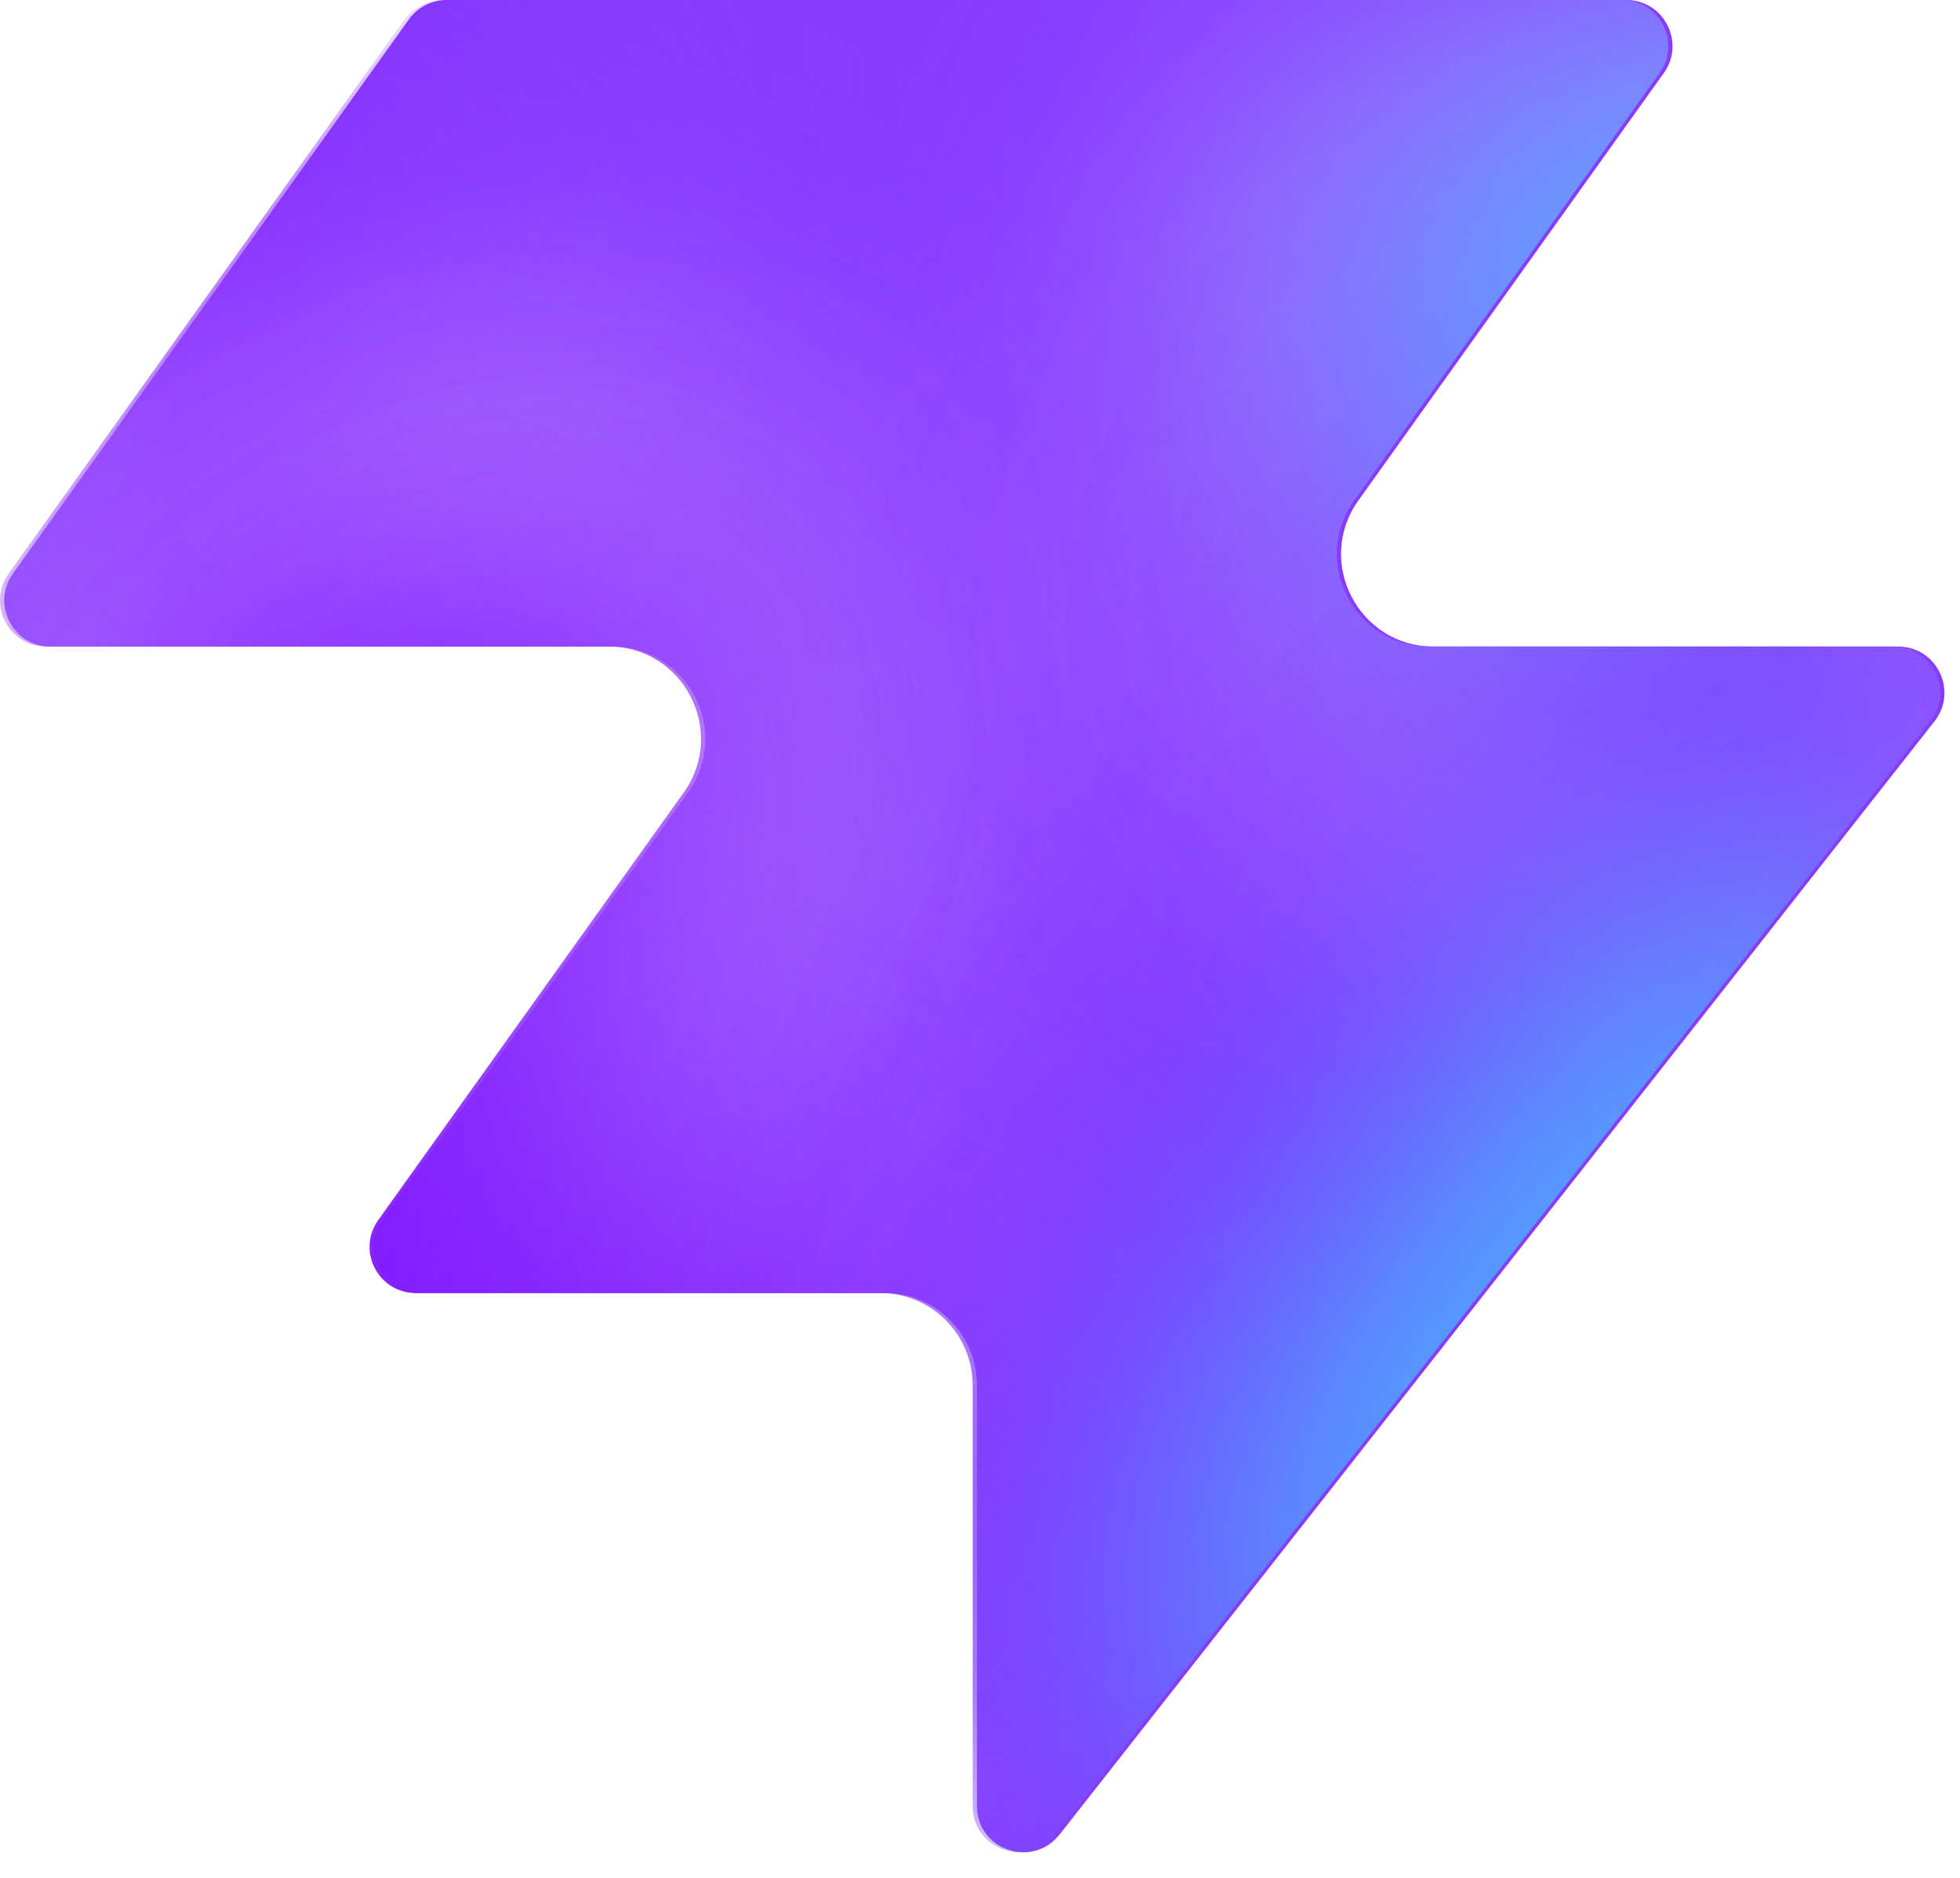
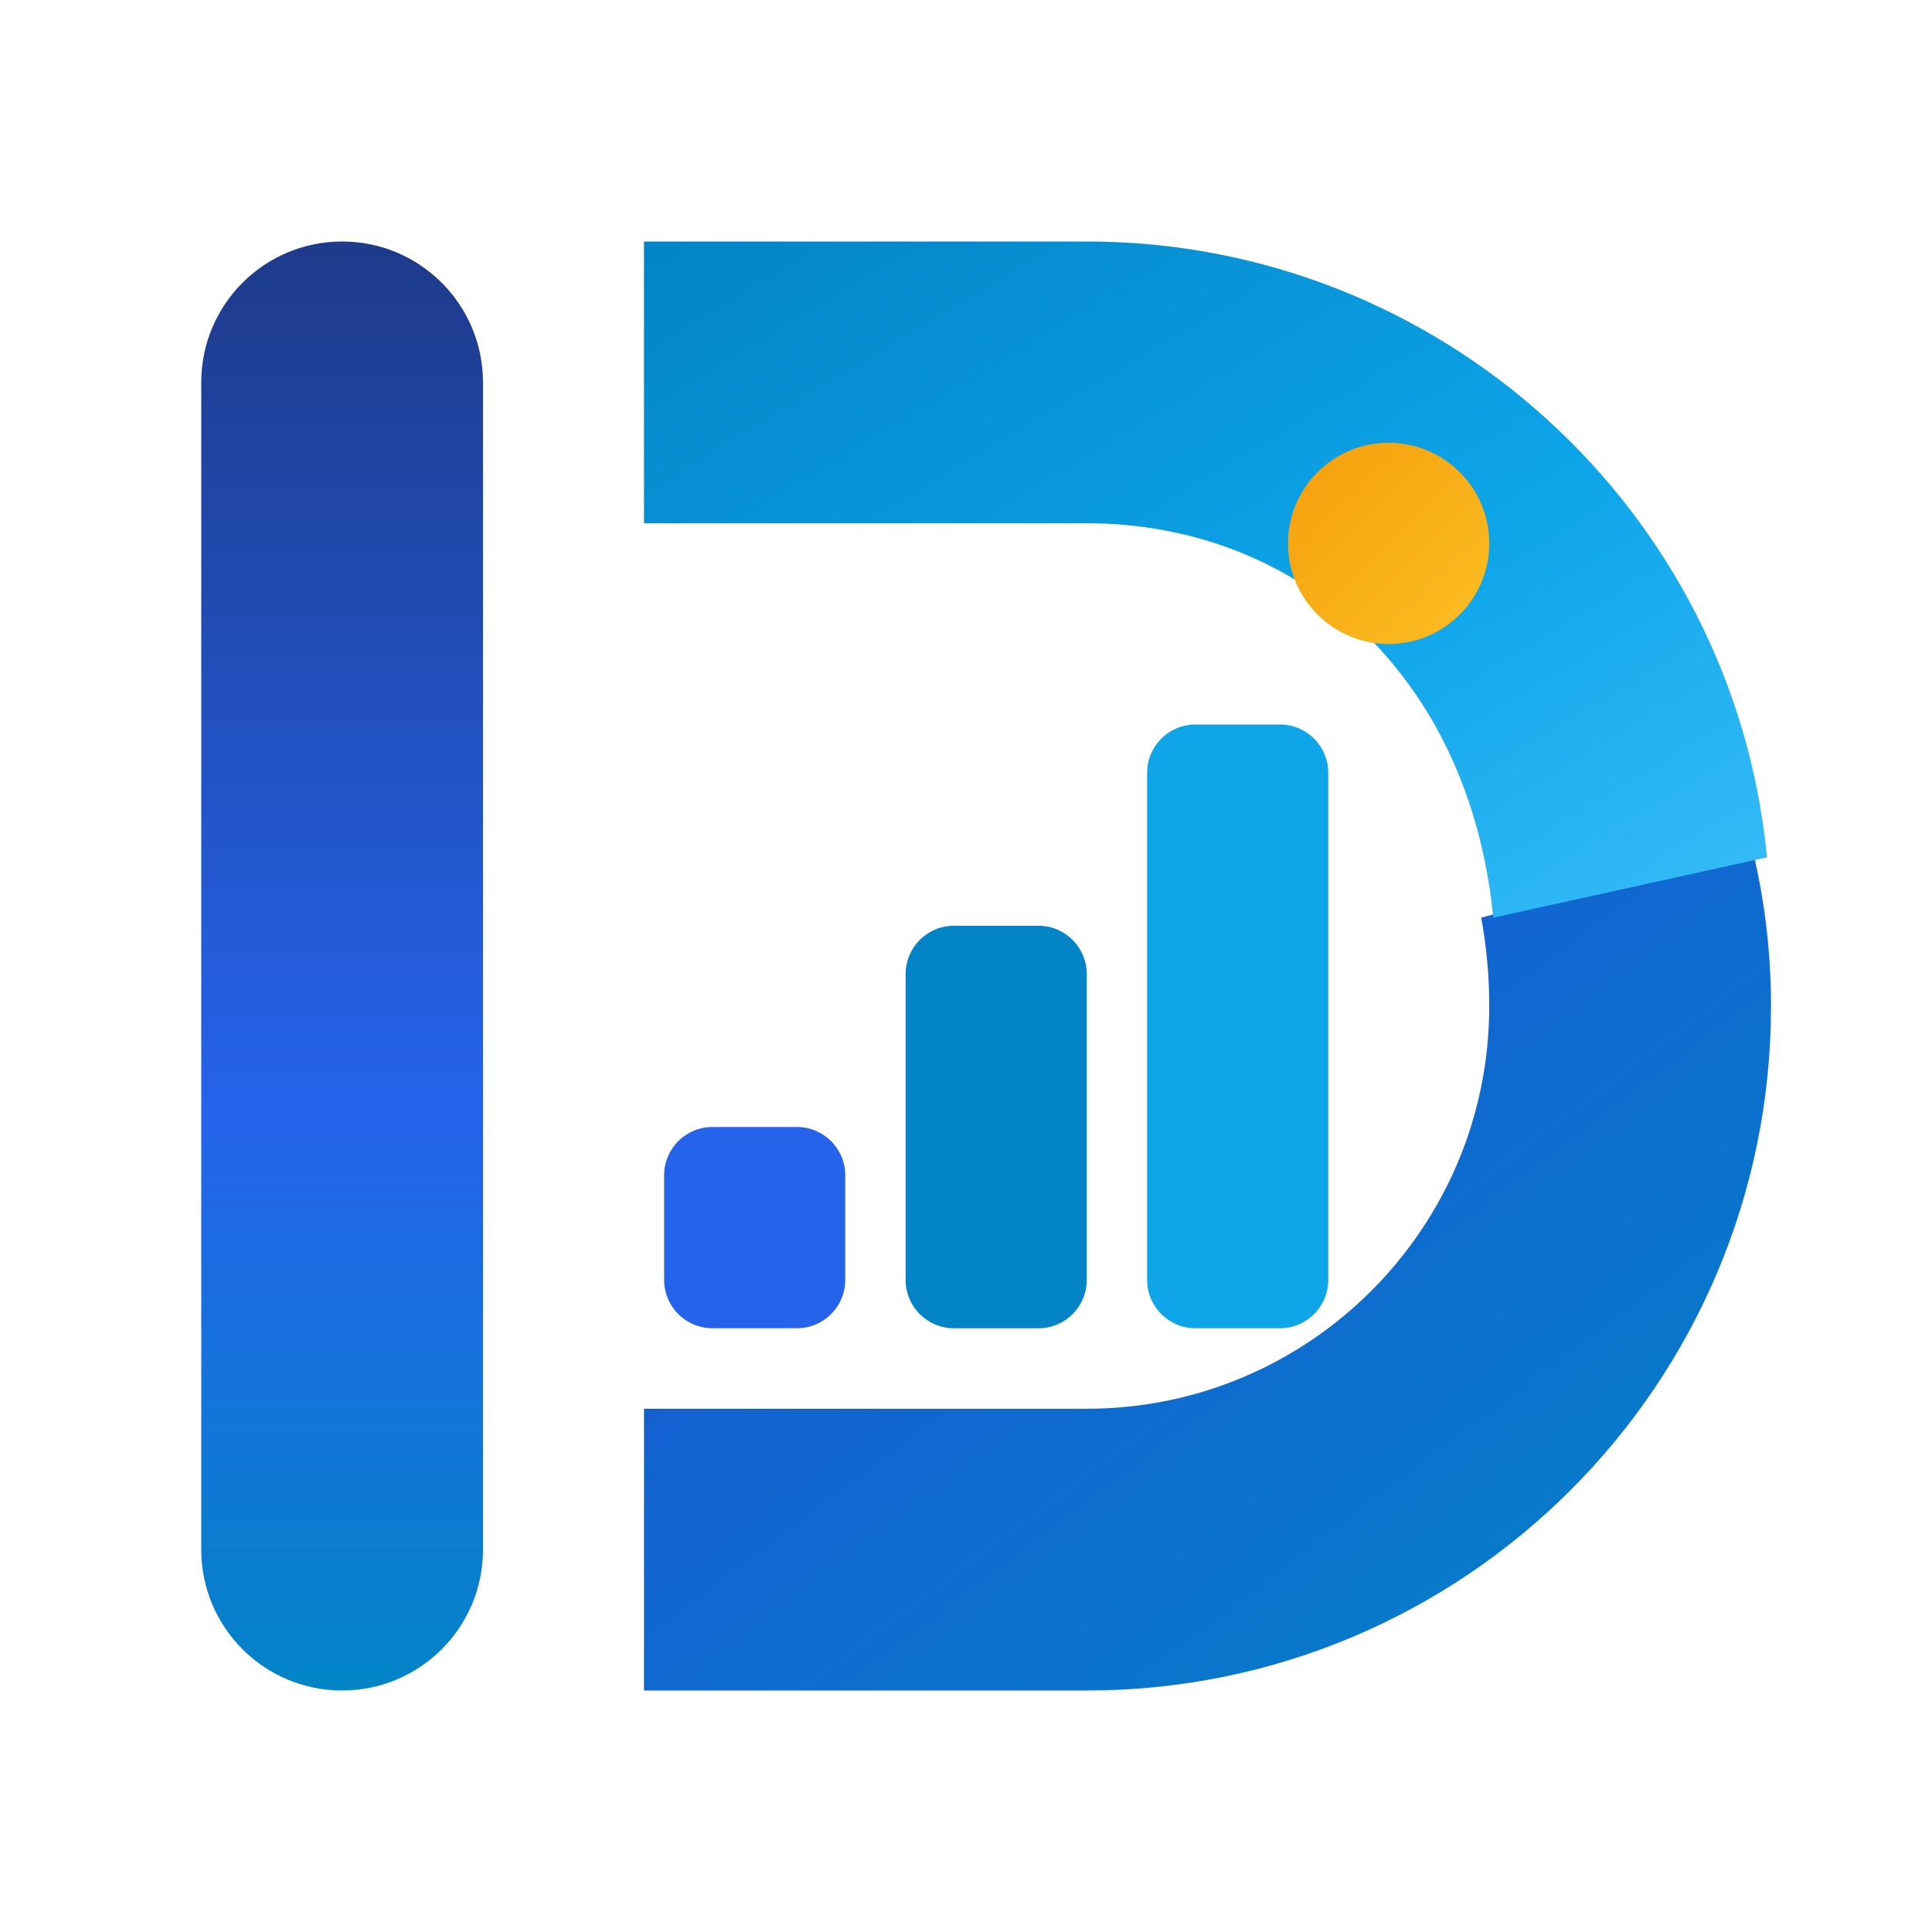
- <svg xmlns="http://www.w3.org/2000/svg" width="48" height="46" fill="none" viewBox="0 0 48 46">
-   <path fill="#863bff" d="M25.946 44.938c-.664.845-2.021.375-2.021-.698V33.937a2.26 2.26 0 0 0-2.262-2.262H10.287c-.92 0-1.456-1.04-.92-1.788l7.48-10.471c1.07-1.497 0-3.578-1.842-3.578H1.237c-.92 0-1.456-1.04-.92-1.788L10.013.474c.214-.297.556-.474.92-.474h28.894c.92 0 1.456 1.04.92 1.788l-7.48 10.471c-1.07 1.498 0 3.579 1.842 3.579h11.377c.943 0 1.473 1.088.89 1.83L25.947 44.94z" style="fill:#863bff;fill:color(display-p3 .525 .23 1);fill-opacity:1" />
-   <mask id="a" width="48" height="46" x="0" y="0" maskUnits="userSpaceOnUse" style="mask-type:alpha">
-     <path fill="#000" d="M25.842 44.938c-.664.844-2.021.375-2.021-.698V33.937a2.26 2.26 0 0 0-2.262-2.262H10.183c-.92 0-1.456-1.04-.92-1.788l7.48-10.471c1.07-1.498 0-3.579-1.842-3.579H1.133c-.92 0-1.456-1.04-.92-1.787L9.91.473c.214-.297.556-.474.92-.474h28.894c.92 0 1.456 1.04.92 1.788l-7.48 10.471c-1.07 1.498 0 3.578 1.842 3.578h11.377c.943 0 1.473 1.088.89 1.832L25.843 44.94z" style="fill:#000;fill-opacity:1" />
-   </mask>
-   <g mask="url(#a)">
-     <g filter="url(#b)">
-       <ellipse cx="5.508" cy="14.704" fill="#ede6ff" rx="5.508" ry="14.704" style="fill:#ede6ff;fill:color(display-p3 .927 .903 1);fill-opacity:1" transform="matrix(.00324 1 1 -.00324 -4.47 31.516)" />
-     </g>
-     <g filter="url(#c)">
-       <ellipse cx="10.399" cy="29.851" fill="#ede6ff" rx="10.399" ry="29.851" style="fill:#ede6ff;fill:color(display-p3 .927 .903 1);fill-opacity:1" transform="matrix(.00324 1 1 -.00324 -39.328 7.883)" />
-     </g>
-     <g filter="url(#d)">
-       <ellipse cx="5.508" cy="30.487" fill="#7e14ff" rx="5.508" ry="30.487" style="fill:#7e14ff;fill:color(display-p3 .492 .077 1);fill-opacity:1" transform="rotate(89.814 -25.913 -14.639)scale(1 -1)" />
-     </g>
-     <g filter="url(#e)">
-       <ellipse cx="5.508" cy="30.599" fill="#7e14ff" rx="5.508" ry="30.599" style="fill:#7e14ff;fill:color(display-p3 .492 .077 1);fill-opacity:1" transform="rotate(89.814 -32.644 -3.334)scale(1 -1)" />
-     </g>
-     <g filter="url(#f)">
-       <ellipse cx="5.508" cy="30.599" fill="#7e14ff" rx="5.508" ry="30.599" style="fill:#7e14ff;fill:color(display-p3 .492 .077 1);fill-opacity:1" transform="matrix(.00324 1 1 -.00324 -34.34 30.47)" />
-     </g>
-     <g filter="url(#g)">
-       <ellipse cx="14.072" cy="22.078" fill="#ede6ff" rx="14.072" ry="22.078" style="fill:#ede6ff;fill:color(display-p3 .927 .903 1);fill-opacity:1" transform="rotate(93.35 24.506 48.493)scale(-1 1)" />
-     </g>
-     <g filter="url(#h)">
-       <ellipse cx="3.47" cy="21.501" fill="#7e14ff" rx="3.47" ry="21.501" style="fill:#7e14ff;fill:color(display-p3 .492 .077 1);fill-opacity:1" transform="rotate(89.009 28.708 47.59)scale(-1 1)" />
-     </g>
-     <g filter="url(#i)">
-       <ellipse cx="3.47" cy="21.501" fill="#7e14ff" rx="3.47" ry="21.501" style="fill:#7e14ff;fill:color(display-p3 .492 .077 1);fill-opacity:1" transform="rotate(89.009 28.708 47.59)scale(-1 1)" />
-     </g>
-     <g filter="url(#j)">
-       <ellipse cx=".387" cy="8.972" fill="#7e14ff" rx="4.407" ry="29.108" style="fill:#7e14ff;fill:color(display-p3 .492 .077 1);fill-opacity:1" transform="rotate(39.51 .387 8.972)" />
-     </g>
-     <g filter="url(#k)">
-       <ellipse cx="47.523" cy="-6.092" fill="#7e14ff" rx="4.407" ry="29.108" style="fill:#7e14ff;fill:color(display-p3 .492 .077 1);fill-opacity:1" transform="rotate(37.892 47.523 -6.092)" />
-     </g>
-     <g filter="url(#l)">
-       <ellipse cx="41.412" cy="6.333" fill="#47bfff" rx="5.971" ry="9.665" style="fill:#47bfff;fill:color(display-p3 .28 .748 1);fill-opacity:1" transform="rotate(37.892 41.412 6.333)" />
-     </g>
-     <g filter="url(#m)">
-       <ellipse cx="-1.879" cy="38.332" fill="#7e14ff" rx="4.407" ry="29.108" style="fill:#7e14ff;fill:color(display-p3 .492 .077 1);fill-opacity:1" transform="rotate(37.892 -1.88 38.332)" />
-     </g>
-     <g filter="url(#n)">
-       <ellipse cx="-1.879" cy="38.332" fill="#7e14ff" rx="4.407" ry="29.108" style="fill:#7e14ff;fill:color(display-p3 .492 .077 1);fill-opacity:1" transform="rotate(37.892 -1.88 38.332)" />
-     </g>
-     <g filter="url(#o)">
-       <ellipse cx="35.651" cy="29.907" fill="#7e14ff" rx="4.407" ry="29.108" style="fill:#7e14ff;fill:color(display-p3 .492 .077 1);fill-opacity:1" transform="rotate(37.892 35.651 29.907)" />
-     </g>
-     <g filter="url(#p)">
-       <ellipse cx="38.418" cy="32.4" fill="#47bfff" rx="5.971" ry="15.297" style="fill:#47bfff;fill:color(display-p3 .28 .748 1);fill-opacity:1" transform="rotate(37.892 38.418 32.4)" />
-     </g>
-   </g>
+ <svg xmlns="http://www.w3.org/2000/svg" viewBox="0 0 48 48" width="48" height="48" fill="none">
  <defs>
-     <filter id="b" width="60.045" height="41.654" x="-19.77" y="16.149" color-interpolation-filters="sRGB" filterUnits="userSpaceOnUse">
-       <feFlood flood-opacity="0" result="BackgroundImageFix" />
-       <feBlend in="SourceGraphic" in2="BackgroundImageFix" result="shape" />
-       <feGaussianBlur result="effect1_foregroundBlur_2002_17158" stdDeviation="7.659" />
-     </filter>
-     <filter id="c" width="90.34" height="51.437" x="-54.613" y="-7.533" color-interpolation-filters="sRGB" filterUnits="userSpaceOnUse">
-       <feFlood flood-opacity="0" result="BackgroundImageFix" />
-       <feBlend in="SourceGraphic" in2="BackgroundImageFix" result="shape" />
-       <feGaussianBlur result="effect1_foregroundBlur_2002_17158" stdDeviation="7.659" />
-     </filter>
-     <filter id="d" width="79.355" height="29.4" x="-49.64" y="2.03" color-interpolation-filters="sRGB" filterUnits="userSpaceOnUse">
-       <feFlood flood-opacity="0" result="BackgroundImageFix" />
-       <feBlend in="SourceGraphic" in2="BackgroundImageFix" result="shape" />
-       <feGaussianBlur result="effect1_foregroundBlur_2002_17158" stdDeviation="4.596" />
-     </filter>
-     <filter id="e" width="79.579" height="29.4" x="-45.045" y="20.029" color-interpolation-filters="sRGB" filterUnits="userSpaceOnUse">
-       <feFlood flood-opacity="0" result="BackgroundImageFix" />
-       <feBlend in="SourceGraphic" in2="BackgroundImageFix" result="shape" />
-       <feGaussianBlur result="effect1_foregroundBlur_2002_17158" stdDeviation="4.596" />
-     </filter>
-     <filter id="f" width="79.579" height="29.4" x="-43.513" y="21.178" color-interpolation-filters="sRGB" filterUnits="userSpaceOnUse">
-       <feFlood flood-opacity="0" result="BackgroundImageFix" />
-       <feBlend in="SourceGraphic" in2="BackgroundImageFix" result="shape" />
-       <feGaussianBlur result="effect1_foregroundBlur_2002_17158" stdDeviation="4.596" />
-     </filter>
-     <filter id="g" width="74.749" height="58.852" x="15.756" y="-17.901" color-interpolation-filters="sRGB" filterUnits="userSpaceOnUse">
-       <feFlood flood-opacity="0" result="BackgroundImageFix" />
-       <feBlend in="SourceGraphic" in2="BackgroundImageFix" result="shape" />
-       <feGaussianBlur result="effect1_foregroundBlur_2002_17158" stdDeviation="7.659" />
-     </filter>
-     <filter id="h" width="61.377" height="25.362" x="23.548" y="2.284" color-interpolation-filters="sRGB" filterUnits="userSpaceOnUse">
-       <feFlood flood-opacity="0" result="BackgroundImageFix" />
-       <feBlend in="SourceGraphic" in2="BackgroundImageFix" result="shape" />
-       <feGaussianBlur result="effect1_foregroundBlur_2002_17158" stdDeviation="4.596" />
-     </filter>
-     <filter id="i" width="61.377" height="25.362" x="23.548" y="2.284" color-interpolation-filters="sRGB" filterUnits="userSpaceOnUse">
-       <feFlood flood-opacity="0" result="BackgroundImageFix" />
-       <feBlend in="SourceGraphic" in2="BackgroundImageFix" result="shape" />
-       <feGaussianBlur result="effect1_foregroundBlur_2002_17158" stdDeviation="4.596" />
-     </filter>
-     <filter id="j" width="56.045" height="63.649" x="-27.636" y="-22.853" color-interpolation-filters="sRGB" filterUnits="userSpaceOnUse">
-       <feFlood flood-opacity="0" result="BackgroundImageFix" />
-       <feBlend in="SourceGraphic" in2="BackgroundImageFix" result="shape" />
-       <feGaussianBlur result="effect1_foregroundBlur_2002_17158" stdDeviation="4.596" />
-     </filter>
-     <filter id="k" width="54.814" height="64.646" x="20.116" y="-38.415" color-interpolation-filters="sRGB" filterUnits="userSpaceOnUse">
-       <feFlood flood-opacity="0" result="BackgroundImageFix" />
-       <feBlend in="SourceGraphic" in2="BackgroundImageFix" result="shape" />
-       <feGaussianBlur result="effect1_foregroundBlur_2002_17158" stdDeviation="4.596" />
-     </filter>
-     <filter id="l" width="33.541" height="35.313" x="24.641" y="-11.323" color-interpolation-filters="sRGB" filterUnits="userSpaceOnUse">
-       <feFlood flood-opacity="0" result="BackgroundImageFix" />
-       <feBlend in="SourceGraphic" in2="BackgroundImageFix" result="shape" />
-       <feGaussianBlur result="effect1_foregroundBlur_2002_17158" stdDeviation="4.596" />
-     </filter>
-     <filter id="m" width="54.814" height="64.646" x="-29.286" y="6.009" color-interpolation-filters="sRGB" filterUnits="userSpaceOnUse">
-       <feFlood flood-opacity="0" result="BackgroundImageFix" />
-       <feBlend in="SourceGraphic" in2="BackgroundImageFix" result="shape" />
-       <feGaussianBlur result="effect1_foregroundBlur_2002_17158" stdDeviation="4.596" />
-     </filter>
-     <filter id="n" width="54.814" height="64.646" x="-29.286" y="6.009" color-interpolation-filters="sRGB" filterUnits="userSpaceOnUse">
-       <feFlood flood-opacity="0" result="BackgroundImageFix" />
-       <feBlend in="SourceGraphic" in2="BackgroundImageFix" result="shape" />
-       <feGaussianBlur result="effect1_foregroundBlur_2002_17158" stdDeviation="4.596" />
-     </filter>
-     <filter id="o" width="54.814" height="64.646" x="8.244" y="-2.416" color-interpolation-filters="sRGB" filterUnits="userSpaceOnUse">
-       <feFlood flood-opacity="0" result="BackgroundImageFix" />
-       <feBlend in="SourceGraphic" in2="BackgroundImageFix" result="shape" />
-       <feGaussianBlur result="effect1_foregroundBlur_2002_17158" stdDeviation="4.596" />
-     </filter>
-     <filter id="p" width="39.409" height="43.623" x="18.713" y="10.588" color-interpolation-filters="sRGB" filterUnits="userSpaceOnUse">
-       <feFlood flood-opacity="0" result="BackgroundImageFix" />
-       <feBlend in="SourceGraphic" in2="BackgroundImageFix" result="shape" />
-       <feGaussianBlur result="effect1_foregroundBlur_2002_17158" stdDeviation="4.596" />
-     </filter>
+     <linearGradient id="daksha-fav-spine" x1="0%" y1="0%" x2="0%" y2="100%">
+       <stop offset="0%" stop-color="#1E3A8A" />
+       <stop offset="60%" stop-color="#2563EB" />
+       <stop offset="100%" stop-color="#0284C7" />
+     </linearGradient>
+     <linearGradient id="daksha-fav-arc-b" x1="0%" y1="0%" x2="100%" y2="100%">
+       <stop offset="0%" stop-color="#1D4ED8" />
+       <stop offset="100%" stop-color="#0284C7" />
+     </linearGradient>
+     <linearGradient id="daksha-fav-arc-t" x1="0%" y1="0%" x2="100%" y2="100%">
+       <stop offset="0%" stop-color="#0284C7" />
+       <stop offset="60%" stop-color="#0EA5E9" />
+       <stop offset="100%" stop-color="#38BDF8" />
+     </linearGradient>
+     <linearGradient id="daksha-fav-spark" x1="0%" y1="0%" x2="100%" y2="100%">
+       <stop offset="0%" stop-color="#F59E0B" />
+       <stop offset="100%" stop-color="#FBBF24" />
+     </linearGradient>
  </defs>
+   <rect x="5" y="6" width="7" height="36" rx="3.5" fill="url(#daksha-fav-spine)" />
+   <path d="M 16 42 H 27 C 36.39 42 44 34.39 44 25 C 44 23.6 43.83 22.25 43.5 20.95 L 36.8 22.8 C 36.93 23.5 37 24.24 37 25 C 37 30.52 32.52 35 27 35 H 16 V 42 Z" fill="url(#daksha-fav-arc-b)" />
+   <path d="M 16 6 H 27 C 35.8 6 43.08 12.7 43.9 21.3 L 37.1 22.8 C 36.5 16.7 32.2 13 27 13 H 16 V 6 Z" fill="url(#daksha-fav-arc-t)" />
+   <rect x="16.5" y="28" width="4.5" height="5" rx="1.2" fill="#2563EB" />
+   <rect x="22.5" y="23" width="4.5" height="10" rx="1.2" fill="#0284C7" />
+   <rect x="28.5" y="18" width="4.5" height="15" rx="1.2" fill="#0EA5E9" />
+   <circle cx="34.5" cy="13.5" r="2.5" fill="url(#daksha-fav-spark)" />
</svg>
